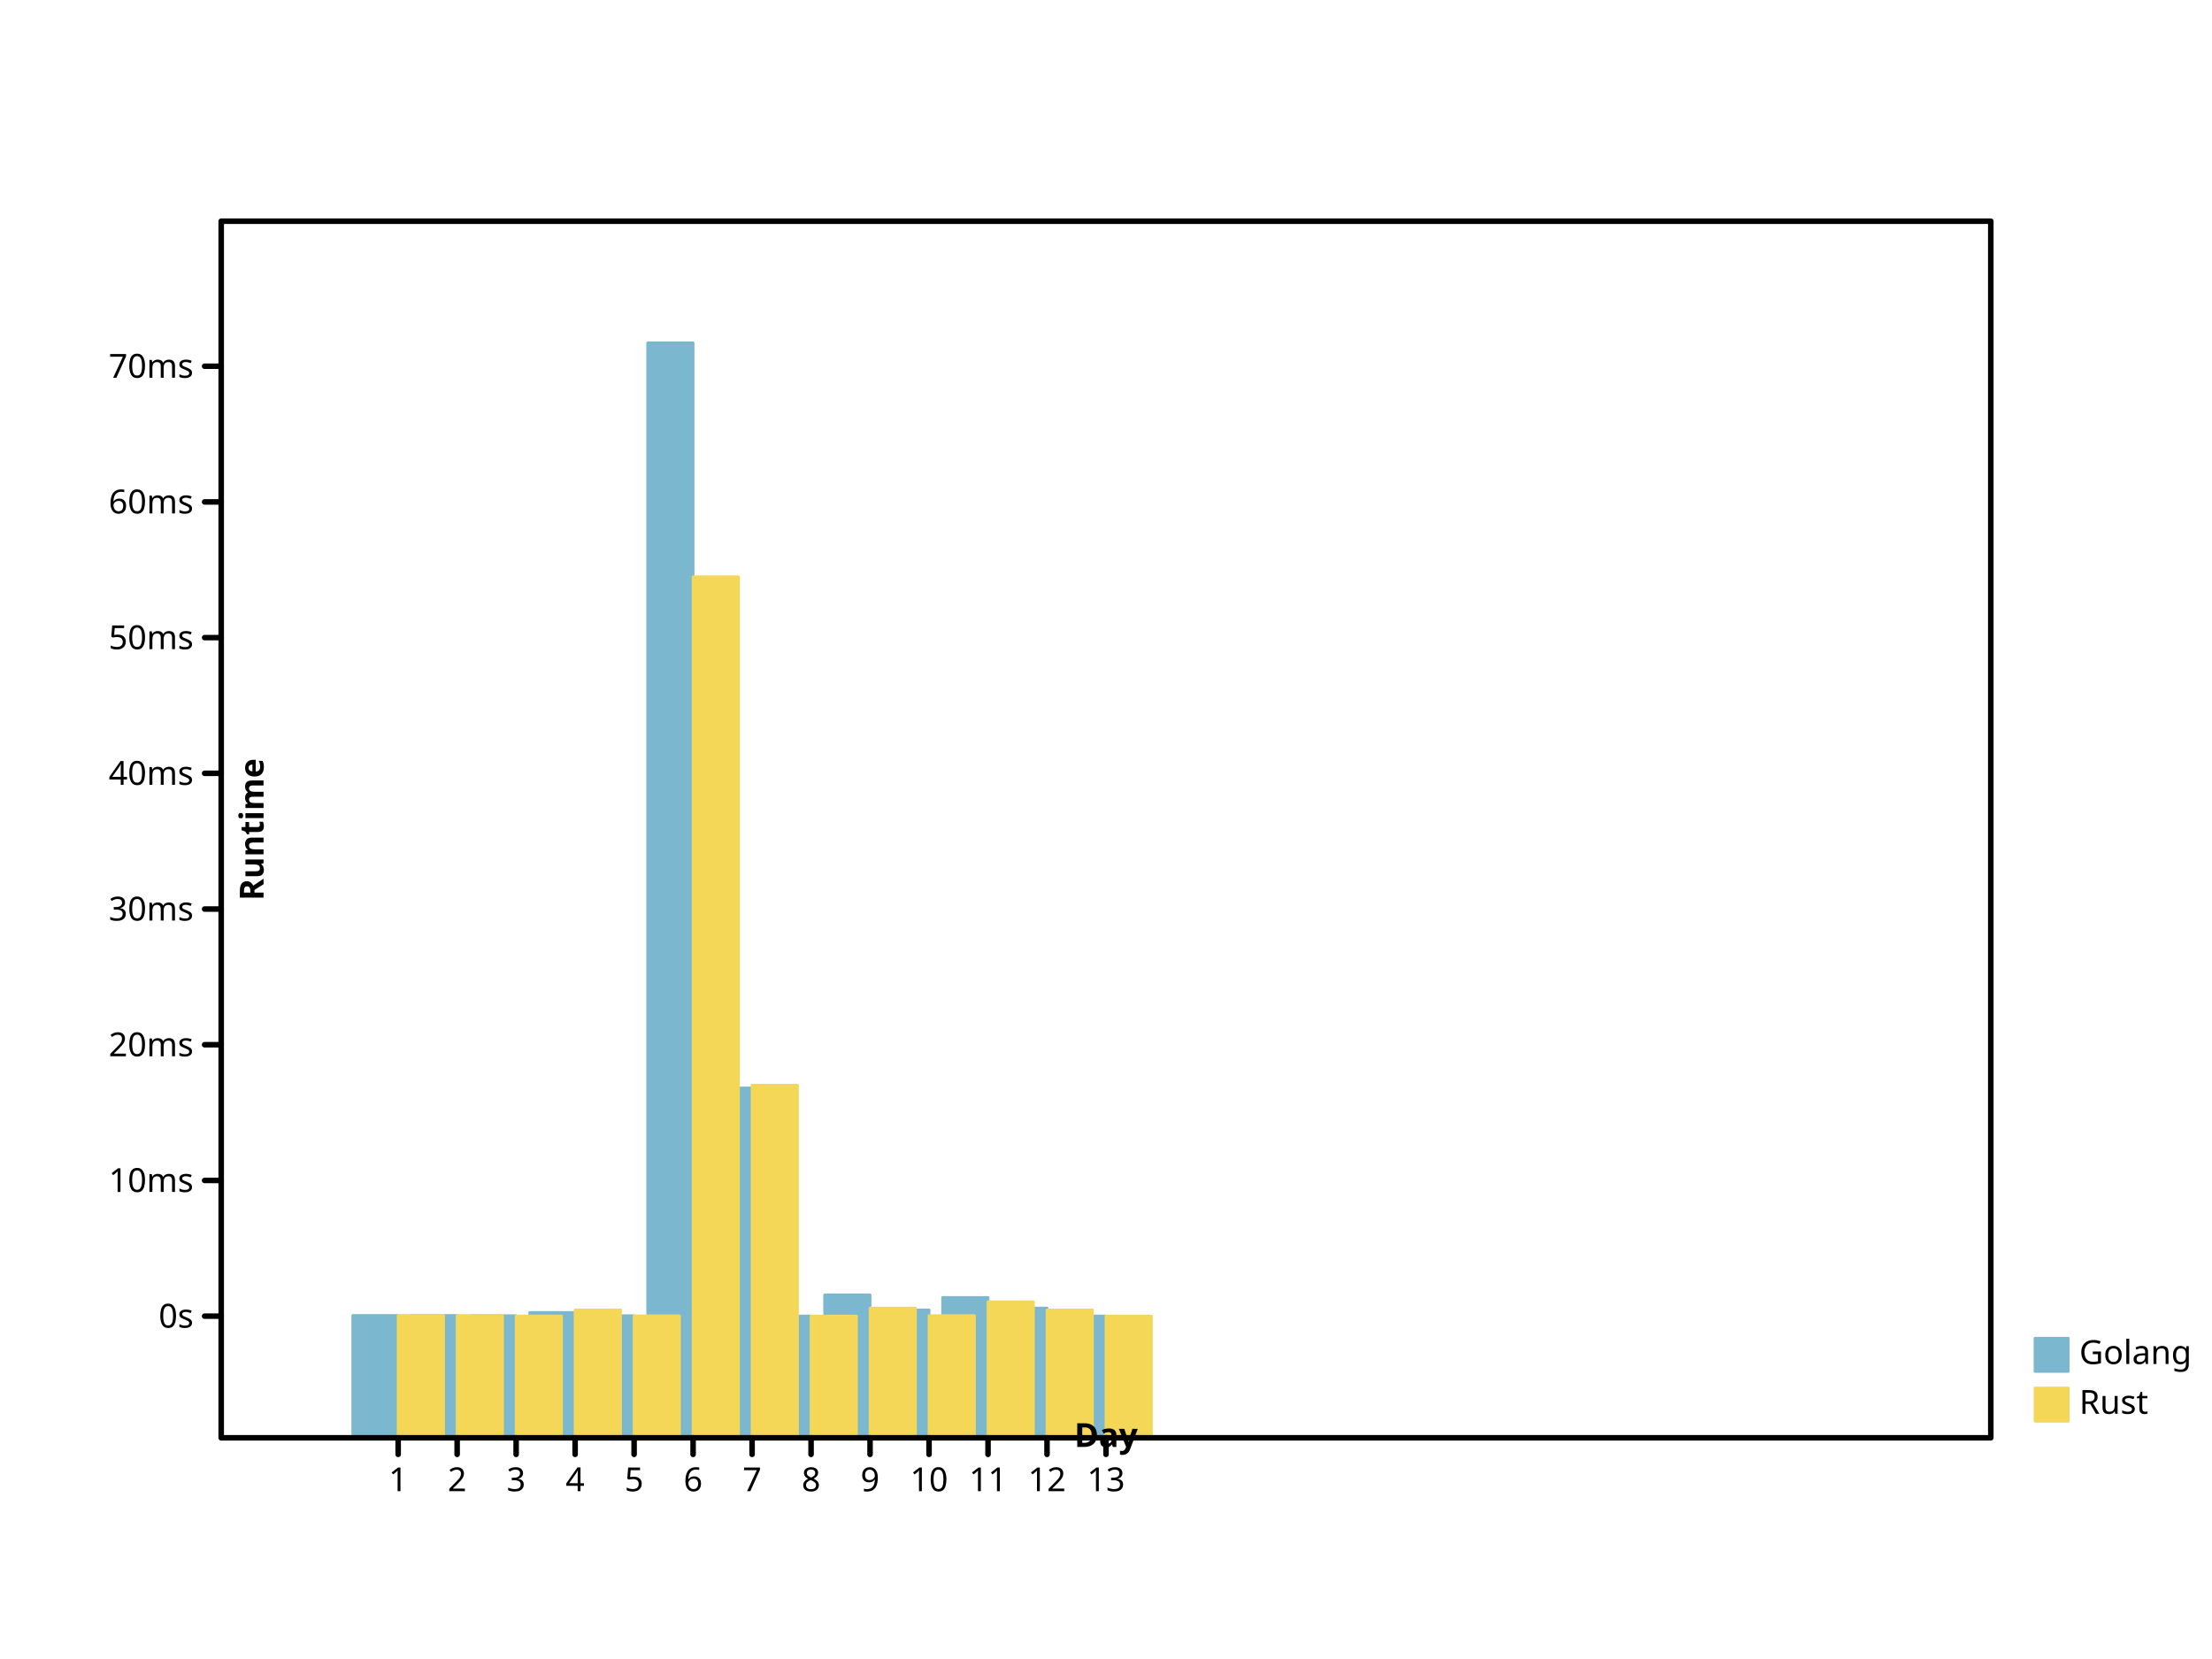
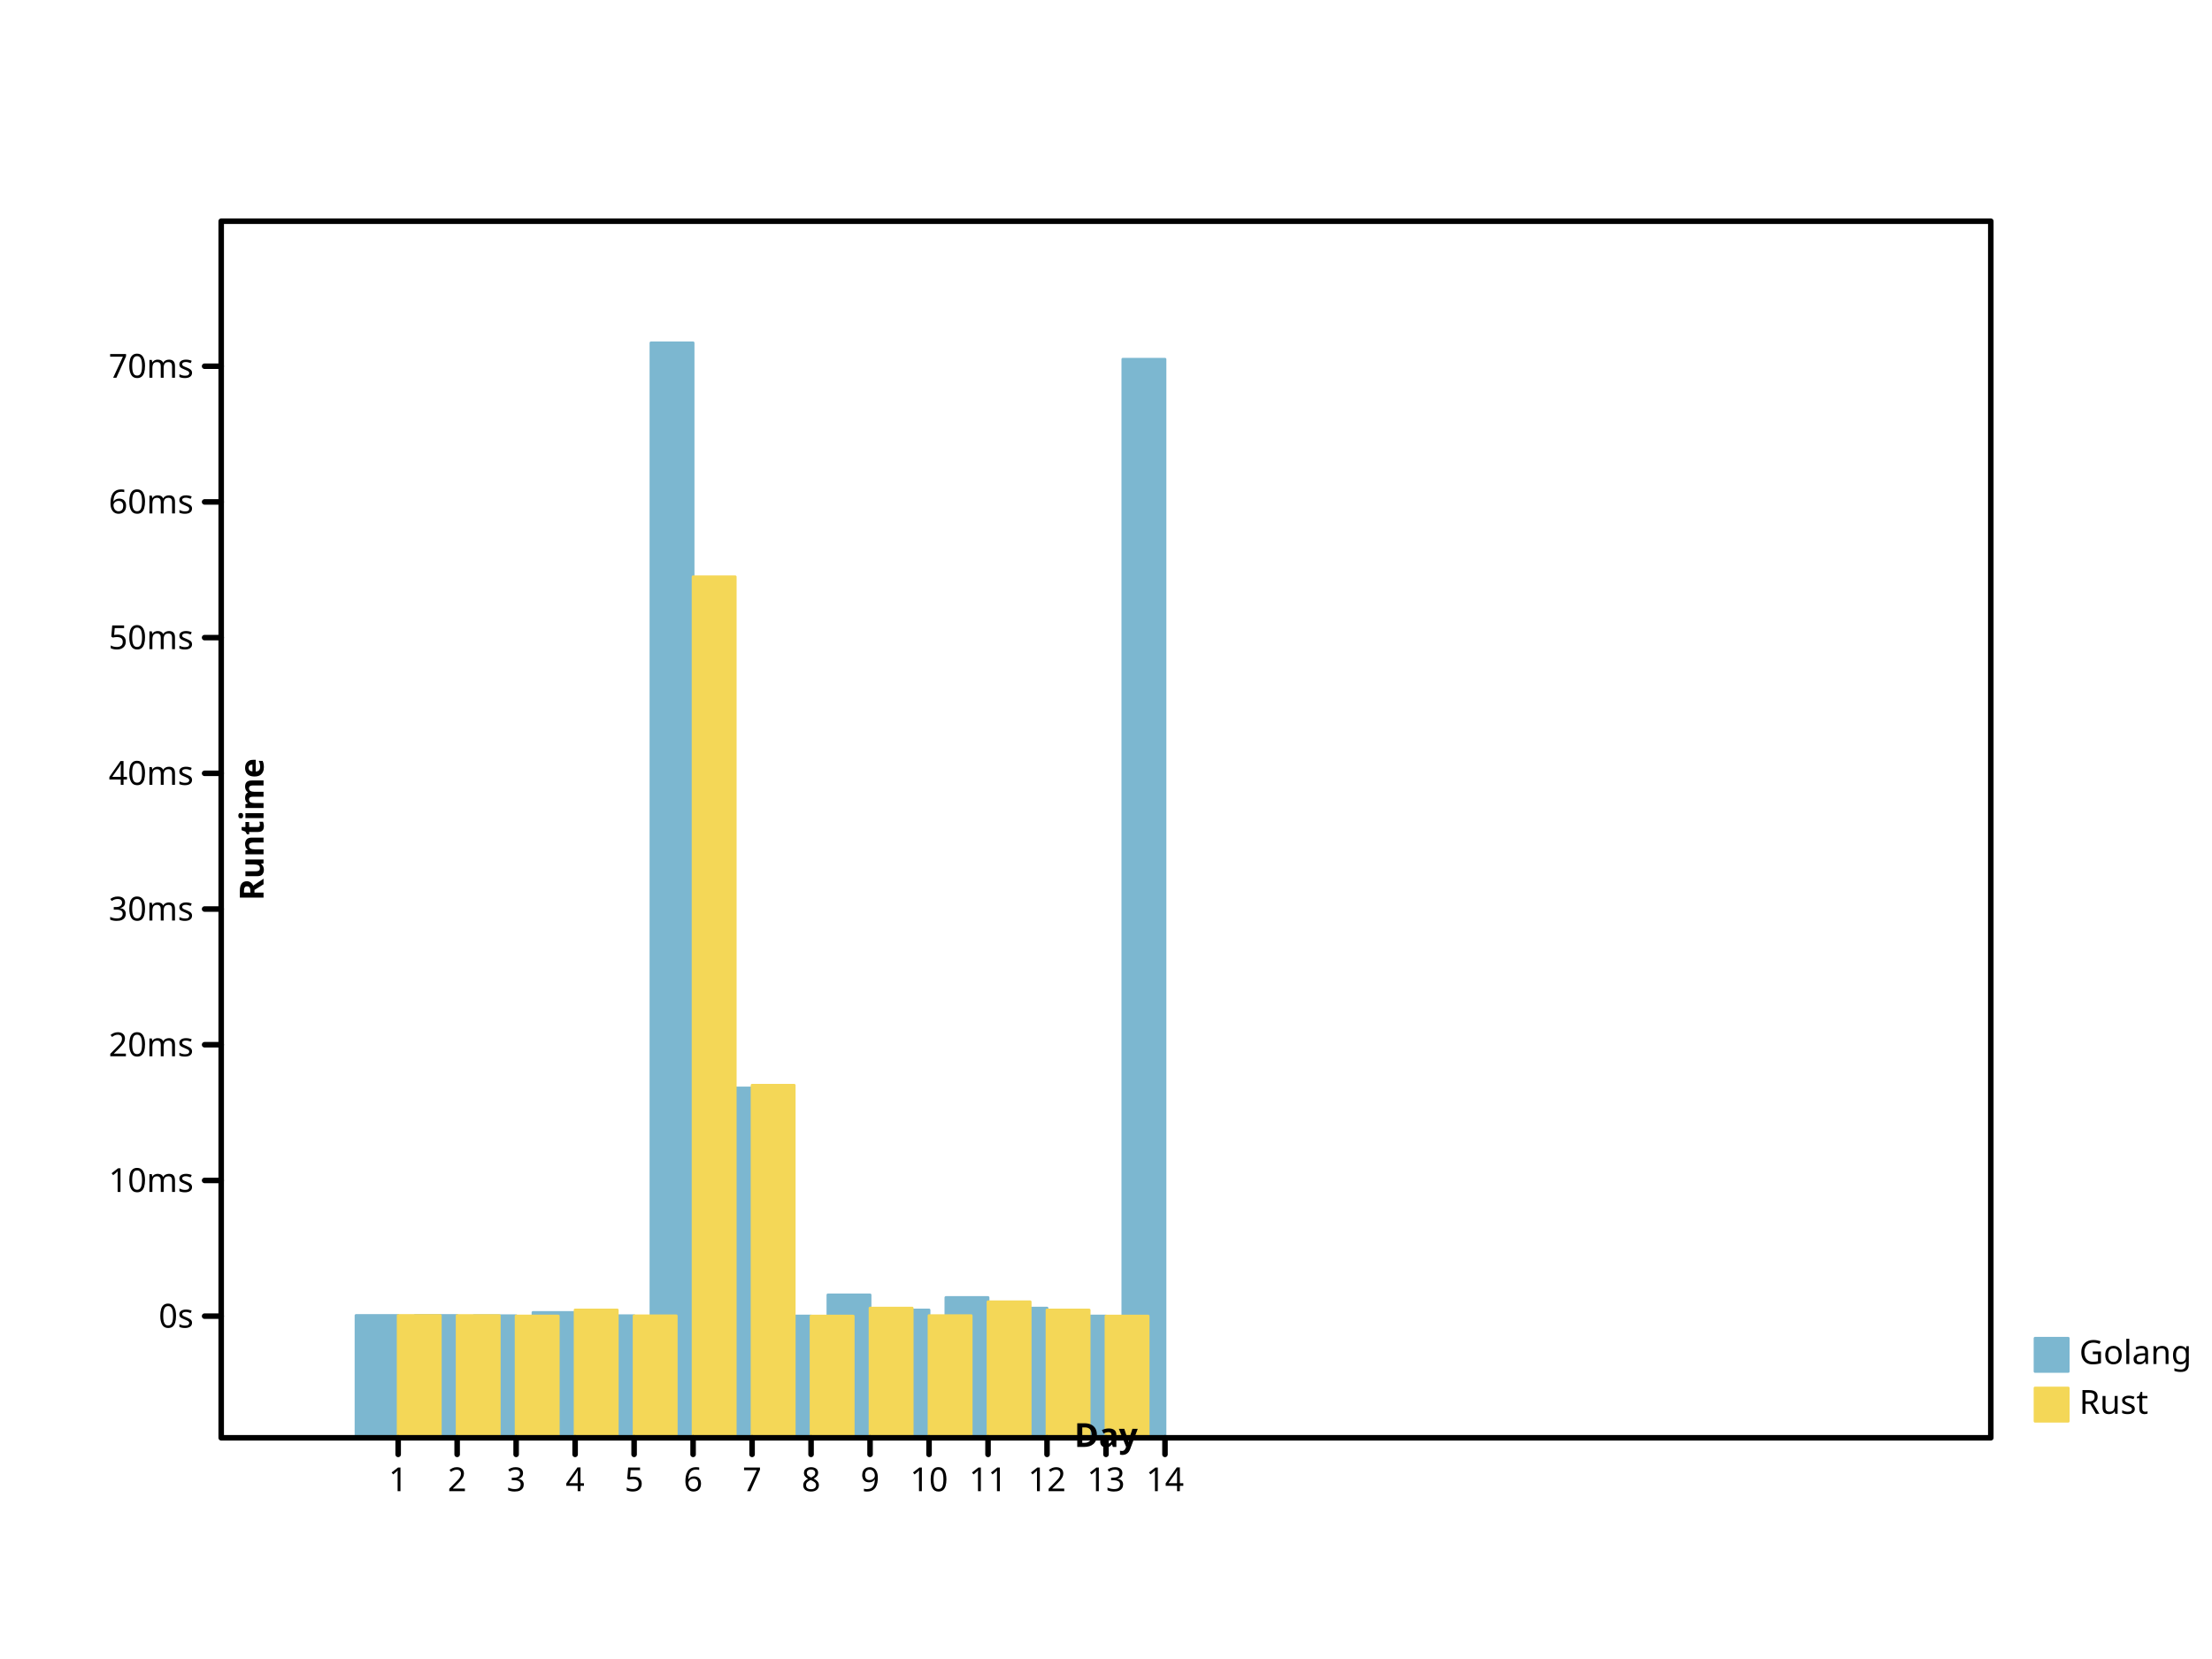
- <svg xmlns="http://www.w3.org/2000/svg" preserveAspectRatio="xMidYMid meet" width="800" height="600" viewbox="0 0 800 600">
+ <svg xmlns="http://www.w3.org/2000/svg" viewbox="0 0 800 600" preserveAspectRatio="xMidYMid meet" width="800" height="600">
  <defs>
-     <marker markerWidth="2%" markerHeight="2%" id="circle" viewBox="0 0 10 10 " refX="5" refY="5" markerUnits="userSpaceOnUse">
-       <circle cy="5" r="3" fill="none" stroke="black" cx="5" />
+     <marker viewBox="0 0 10 10 " refX="5" refY="5" markerUnits="userSpaceOnUse" markerWidth="2%" markerHeight="2%" id="circle">
+       <circle stroke="black" cx="5" cy="5" r="3" fill="none" />
    </marker>
    <marker refX="5" refY="5" markerUnits="userSpaceOnUse" markerWidth="2%" markerHeight="2%" id="filled-circle" viewBox="0 0 10 10 ">
-       <circle cx="5" cy="5" r="3" fill="black" stroke="none" />
+       <circle stroke="none" cx="5" cy="5" r="3" fill="black" />
    </marker>
-     <marker markerHeight="2%" id="square" viewBox="0 0 10 10 " refX="5" refY="5" markerUnits="userSpaceOnUse" markerWidth="2%">
-       <rect x="2" y="2" width="6" height="6" fill="none" stroke="black" />
+     <marker id="square" viewBox="0 0 10 10 " refX="5" refY="5" markerUnits="userSpaceOnUse" markerWidth="2%" markerHeight="2%">
+       <rect height="6" fill="none" stroke="black" x="2" y="2" width="6" />
    </marker>
-     <marker markerWidth="2%" markerHeight="2%" id="filled-square" viewBox="0 0 10 10 " refX="5" refY="5" markerUnits="userSpaceOnUse">
+     <marker viewBox="0 0 10 10 " refX="5" refY="5" markerUnits="userSpaceOnUse" markerWidth="2%" markerHeight="2%" id="filled-square">
      <rect fill="black" stroke="none" x="2" y="2" width="6" height="6" />
    </marker>
  </defs>
-   <g stroke-linejoin="round" transform="translate(80 520 )scale(1 -1 )" fill="hsl(198, 47%, 65%)" stroke="hsl(198, 47%, 65%)" stroke-width="1px" stroke-linecap="round">
-     <rect height="4.423525e+01" vector-effect="non-scaling-stroke" x="4.758974e+01" y="0" width="1.641026e+01" />
-     <rect vector-effect="non-scaling-stroke" x="6.892308e+01" y="0" width="1.641026e+01" height="4.423326e+01" />
-     <rect width="1.641026e+01" height="4.414482e+01" vector-effect="non-scaling-stroke" x="9.025641e+01" y="0" />
-     <rect y="0" width="1.641026e+01" height="4.533401e+01" vector-effect="non-scaling-stroke" x="1.115897e+02" />
-     <rect y="0" width="1.641026e+01" height="4.414970e+01" vector-effect="non-scaling-stroke" x="1.329231e+02" />
-     <rect x="1.542564e+02" y="0" width="1.641026e+01" height="396" vector-effect="non-scaling-stroke" />
-     <rect x="1.755897e+02" y="0" width="1.641026e+01" height="1.265206e+02" vector-effect="non-scaling-stroke" />
-     <rect width="1.641026e+01" height="4.403414e+01" vector-effect="non-scaling-stroke" x="1.969231e+02" y="0" />
-     <rect height="5.167989e+01" vector-effect="non-scaling-stroke" x="2.182564e+02" y="0" width="1.641026e+01" />
-     <rect height="4.622438e+01" vector-effect="non-scaling-stroke" x="2.395897e+02" y="0" width="1.641026e+01" />
-     <rect y="0" width="1.641026e+01" height="5.073232e+01" vector-effect="non-scaling-stroke" x="2.609231e+02" />
-     <rect vector-effect="non-scaling-stroke" x="2.822564e+02" y="0" width="1.641026e+01" height="4.690133e+01" />
-     <rect height="4.403436e+01" vector-effect="non-scaling-stroke" x="3.035897e+02" y="0" width="1.641026e+01" />
+   <g stroke-width="1px" stroke-linecap="round" stroke-linejoin="round" transform="translate(80 520 )scale(1 -1 )" fill="hsl(198, 47%, 65%)" stroke="hsl(198, 47%, 65%)">
+     <rect vector-effect="non-scaling-stroke" x="4.876190e+01" y="0" width="1.523810e+01" height="4.423525e+01" />
+     <rect vector-effect="non-scaling-stroke" x="7.009524e+01" y="0" width="1.523810e+01" height="4.423326e+01" />
+     <rect vector-effect="non-scaling-stroke" x="9.142857e+01" y="0" width="1.523810e+01" height="4.414482e+01" />
+     <rect height="4.533401e+01" vector-effect="non-scaling-stroke" x="1.127619e+02" y="0" width="1.523810e+01" />
+     <rect vector-effect="non-scaling-stroke" x="1.340952e+02" y="0" width="1.523810e+01" height="4.414970e+01" />
+     <rect x="1.554286e+02" y="0" width="1.523810e+01" height="396" vector-effect="non-scaling-stroke" />
+     <rect vector-effect="non-scaling-stroke" x="1.767619e+02" y="0" width="1.523810e+01" height="1.265206e+02" />
+     <rect vector-effect="non-scaling-stroke" x="1.980952e+02" y="0" width="1.523810e+01" height="4.403414e+01" />
+     <rect vector-effect="non-scaling-stroke" x="2.194286e+02" y="0" width="1.523810e+01" height="5.167989e+01" />
+     <rect width="1.523810e+01" height="4.622438e+01" vector-effect="non-scaling-stroke" x="2.407619e+02" y="0" />
+     <rect vector-effect="non-scaling-stroke" x="2.620952e+02" y="0" width="1.523810e+01" height="5.073232e+01" />
+     <rect vector-effect="non-scaling-stroke" x="2.834286e+02" y="0" width="1.523810e+01" height="4.690133e+01" />
+     <rect vector-effect="non-scaling-stroke" x="3.047619e+02" y="0" width="1.523810e+01" height="4.403436e+01" />
+     <rect vector-effect="non-scaling-stroke" x="3.260952e+02" y="0" width="1.523810e+01" height="3.900794e+02" />
  </g>
-   <g stroke-linejoin="round" transform="translate(80 520 )scale(1 -1 )" fill="hsl(49, 88%, 65%)" stroke="hsl(49, 88%, 65%)" stroke-width="1px" stroke-linecap="round">
-     <rect vector-effect="non-scaling-stroke" x="64" y="0" width="1.641026e+01" height="4.422948e+01" />
-     <rect vector-effect="non-scaling-stroke" x="8.533333e+01" y="0" width="1.641026e+01" height="4.421116e+01" />
-     <rect vector-effect="non-scaling-stroke" x="1.066667e+02" y="0" width="1.641026e+01" height="4.404346e+01" />
-     <rect x="128" y="0" width="1.641026e+01" height="4.622662e+01" vector-effect="non-scaling-stroke" />
-     <rect x="1.493333e+02" y="0" width="1.641026e+01" height="4.410670e+01" vector-effect="non-scaling-stroke" />
-     <rect height="3.114004e+02" vector-effect="non-scaling-stroke" x="1.706667e+02" y="0" width="1.641026e+01" />
-     <rect vector-effect="non-scaling-stroke" x="192" y="0" width="1.641026e+01" height="1.275011e+02" />
-     <rect vector-effect="non-scaling-stroke" x="2.133333e+02" y="0" width="1.641026e+01" height="4.401625e+01" />
-     <rect vector-effect="non-scaling-stroke" x="2.346667e+02" y="0" width="1.641026e+01" height="4.690768e+01" />
-     <rect width="1.641026e+01" height="4.418291e+01" vector-effect="non-scaling-stroke" x="256" y="0" />
-     <rect vector-effect="non-scaling-stroke" x="2.773333e+02" y="0" width="1.641026e+01" height="4.918509e+01" />
-     <rect vector-effect="non-scaling-stroke" x="2.986667e+02" y="0" width="1.641026e+01" height="4.621178e+01" />
-     <rect vector-effect="non-scaling-stroke" x="320" y="0" width="1.641026e+01" height="4.402768e+01" />
+   <g fill="hsl(49, 88%, 65%)" stroke="hsl(49, 88%, 65%)" stroke-width="1px" stroke-linecap="round" stroke-linejoin="round" transform="translate(80 520 )scale(1 -1 )">
+     <rect x="64" y="0" width="1.523810e+01" height="4.422948e+01" vector-effect="non-scaling-stroke" />
+     <rect height="4.421116e+01" vector-effect="non-scaling-stroke" x="8.533333e+01" y="0" width="1.523810e+01" />
+     <rect vector-effect="non-scaling-stroke" x="1.066667e+02" y="0" width="1.523810e+01" height="4.404346e+01" />
+     <rect width="1.523810e+01" height="4.622662e+01" vector-effect="non-scaling-stroke" x="128" y="0" />
+     <rect y="0" width="1.523810e+01" height="4.410670e+01" vector-effect="non-scaling-stroke" x="1.493333e+02" />
+     <rect y="0" width="1.523810e+01" height="3.114004e+02" vector-effect="non-scaling-stroke" x="1.706667e+02" />
+     <rect y="0" width="1.523810e+01" height="1.275011e+02" vector-effect="non-scaling-stroke" x="192" />
+     <rect x="2.133333e+02" y="0" width="1.523810e+01" height="4.401625e+01" vector-effect="non-scaling-stroke" />
+     <rect y="0" width="1.523810e+01" height="4.690768e+01" vector-effect="non-scaling-stroke" x="2.346667e+02" />
+     <rect width="1.523810e+01" height="4.418291e+01" vector-effect="non-scaling-stroke" x="2.560000e+02" y="0" />
+     <rect vector-effect="non-scaling-stroke" x="2.773333e+02" y="0" width="1.523810e+01" height="4.918509e+01" />
+     <rect vector-effect="non-scaling-stroke" x="2.986667e+02" y="0" width="1.523810e+01" height="4.621178e+01" />
+     <rect height="4.402768e+01" vector-effect="non-scaling-stroke" x="320" y="0" width="1.523810e+01" />
  </g>
-   <g font-weight="normal" fill="hsl(198, 47%, 65%)" stroke="hsl(198, 47%, 65%)" stroke-linecap="round" font-family="sans-serif" font-size="12px" stroke-width="1px" font-style="normal" text-anchor="start" dominant-baseline="hanging" stroke-linejoin="round">
-     <rect y="484" width="12" height="12" vector-effect="non-scaling-stroke" x="736" />
+   <g font-family="sans-serif" font-size="12px" font-weight="normal" stroke-width="1px" stroke-linejoin="round" text-anchor="start" dominant-baseline="hanging" stroke="hsl(198, 47%, 65%)" stroke-linecap="round" font-style="normal" fill="hsl(198, 47%, 65%)">
+     <rect vector-effect="non-scaling-stroke" x="736" y="484" width="12" height="12" />
    <g fill="black" stroke="black">
-       <text x="752" y="484" dominant-baseline="hanging" stroke="none" vector-effect="non-scaling-stroke">Golang</text>
+       <text y="484" dominant-baseline="hanging" stroke="none" vector-effect="non-scaling-stroke" x="752">Golang</text>
    </g>
-     <g stroke-width="1px" font-style="normal" font-family="sans-serif" font-size="12px" font-weight="normal" stroke="hsl(49, 88%, 65%)" stroke-linecap="round" text-anchor="start" dominant-baseline="hanging" fill="hsl(49, 88%, 65%)" stroke-linejoin="round">
+     <g font-style="normal" stroke="hsl(49, 88%, 65%)" font-family="sans-serif" text-anchor="start" font-size="12px" dominant-baseline="hanging" fill="hsl(49, 88%, 65%)" stroke-linecap="round" font-weight="normal" stroke-width="1px" stroke-linejoin="round">
      <rect vector-effect="non-scaling-stroke" x="736" y="502" width="12" height="12" />
-       <g stroke="black" fill="black">
-         <text y="502" dominant-baseline="hanging" stroke="none" vector-effect="non-scaling-stroke" x="752">Rust</text>
-         <g stroke-linecap="round" stroke-linejoin="round" font-style="normal" font-size="12px" fill="none" text-anchor="start" stroke-width="2px" font-weight="normal" font-family="sans-serif" dominant-baseline="hanging">
-           <rect vector-effect="non-scaling-stroke" x="80" y="80" width="640" height="440" />
+       <g fill="black" stroke="black">
+         <text stroke="none" vector-effect="non-scaling-stroke" x="752" y="502" dominant-baseline="hanging">Rust</text>
+         <g text-anchor="start" font-weight="normal" dominant-baseline="hanging" stroke-width="2px" font-family="sans-serif" stroke-linecap="round" font-style="normal" font-size="12px" stroke-linejoin="round" fill="none">
+           <rect width="640" height="440" vector-effect="non-scaling-stroke" x="80" y="80" />
        </g>
-         <g font-style="normal" dominant-baseline="hanging" transform="translate(80 520 )scale(1 -1 )" fill="none" stroke="black" font-size="12px" stroke-linejoin="round" text-anchor="start" stroke-linecap="round" font-family="sans-serif" font-weight="normal" stroke-width="2px">
-           <path vector-effect="non-scaling-stroke" d="M64,0 L64,-6 M8.533333e+01,0 L8.533333e+01,-6 M1.066667e+02,0 L1.066667e+02,-6 M128,0 L128,-6 M1.493333e+02,0 L1.493333e+02,-6 M1.706667e+02,0 L1.706667e+02,-6 M192,0 L192,-6 M2.133333e+02,0 L2.133333e+02,-6 M2.346667e+02,0 L2.346667e+02,-6 M256,0 L256,-6 M2.773333e+02,0 L2.773333e+02,-6 M2.986667e+02,0 L2.986667e+02,-6 M320,0 L320,-6 " />
+         <g dominant-baseline="hanging" stroke="black" stroke-linecap="round" font-style="normal" stroke-linejoin="round" font-family="sans-serif" fill="none" font-weight="normal" font-size="12px" text-anchor="start" transform="translate(80 520 )scale(1 -1 )" stroke-width="2px">
+           <path d="M64,0 L64,-6 M8.533333e+01,0 L8.533333e+01,-6 M1.066667e+02,0 L1.066667e+02,-6 M128,0 L128,-6 M1.493333e+02,0 L1.493333e+02,-6 M1.706667e+02,0 L1.706667e+02,-6 M192,0 L192,-6 M2.133333e+02,0 L2.133333e+02,-6 M2.346667e+02,0 L2.346667e+02,-6 M256,0 L256,-6 M2.773333e+02,0 L2.773333e+02,-6 M2.986667e+02,0 L2.986667e+02,-6 M320,0 L320,-6 M3.413333e+02,0 L3.413333e+02,-6 " vector-effect="non-scaling-stroke" />
        </g>
-         <g text-anchor="middle" transform="translate(80 520 )scale(1 1 )" fill="black" stroke="black" stroke-linecap="round" font-size="12px" stroke-width="2px" stroke-linejoin="round" font-style="normal" font-family="sans-serif" font-weight="normal" dominant-baseline="hanging">
-           <text vector-effect="non-scaling-stroke" x="64" y="10" dominant-baseline="hanging" stroke="none">1</text>
-           <text stroke="none" vector-effect="non-scaling-stroke" x="8.533333e+01" y="10" dominant-baseline="hanging">2</text>
-           <text x="1.066667e+02" y="10" dominant-baseline="hanging" stroke="none" vector-effect="non-scaling-stroke">3</text>
-           <text vector-effect="non-scaling-stroke" x="128" y="10" dominant-baseline="hanging" stroke="none">4</text>
-           <text y="10" dominant-baseline="hanging" stroke="none" vector-effect="non-scaling-stroke" x="1.493333e+02">5</text>
-           <text dominant-baseline="hanging" stroke="none" vector-effect="non-scaling-stroke" x="1.706667e+02" y="10">6</text>
-           <text vector-effect="non-scaling-stroke" x="192" y="10" dominant-baseline="hanging" stroke="none">7</text>
-           <text dominant-baseline="hanging" stroke="none" vector-effect="non-scaling-stroke" x="2.133333e+02" y="10">8</text>
-           <text stroke="none" vector-effect="non-scaling-stroke" x="2.346667e+02" y="10" dominant-baseline="hanging">9</text>
-           <text stroke="none" vector-effect="non-scaling-stroke" x="256" y="10" dominant-baseline="hanging">10</text>
-           <text x="2.773333e+02" y="10" dominant-baseline="hanging" stroke="none" vector-effect="non-scaling-stroke">11</text>
-           <text stroke="none" vector-effect="non-scaling-stroke" x="2.986667e+02" y="10" dominant-baseline="hanging">12</text>
-           <text dominant-baseline="hanging" stroke="none" vector-effect="non-scaling-stroke" x="320" y="10">13</text>
+         <g stroke="black" stroke-linejoin="round" fill="black" stroke-linecap="round" font-style="normal" font-size="12px" text-anchor="middle" font-weight="normal" dominant-baseline="hanging" transform="translate(80 520 )scale(1 1 )" stroke-width="2px" font-family="sans-serif">
+           <text y="10" dominant-baseline="hanging" stroke="none" vector-effect="non-scaling-stroke" x="64">1</text>
+           <text x="8.533333e+01" y="10" dominant-baseline="hanging" stroke="none" vector-effect="non-scaling-stroke">2</text>
+           <text y="10" dominant-baseline="hanging" stroke="none" vector-effect="non-scaling-stroke" x="1.066667e+02">3</text>
+           <text dominant-baseline="hanging" stroke="none" vector-effect="non-scaling-stroke" x="128" y="10">4</text>
+           <text x="1.493333e+02" y="10" dominant-baseline="hanging" stroke="none" vector-effect="non-scaling-stroke">5</text>
+           <text stroke="none" vector-effect="non-scaling-stroke" x="1.706667e+02" y="10" dominant-baseline="hanging">6</text>
+           <text x="192" y="10" dominant-baseline="hanging" stroke="none" vector-effect="non-scaling-stroke">7</text>
+           <text stroke="none" vector-effect="non-scaling-stroke" x="2.133333e+02" y="10" dominant-baseline="hanging">8</text>
+           <text vector-effect="non-scaling-stroke" x="2.346667e+02" y="10" dominant-baseline="hanging" stroke="none">9</text>
+           <text x="256" y="10" dominant-baseline="hanging" stroke="none" vector-effect="non-scaling-stroke">10</text>
+           <text stroke="none" vector-effect="non-scaling-stroke" x="2.773333e+02" y="10" dominant-baseline="hanging">11</text>
+           <text x="2.986667e+02" y="10" dominant-baseline="hanging" stroke="none" vector-effect="non-scaling-stroke">12</text>
+           <text x="320" y="10" dominant-baseline="hanging" stroke="none" vector-effect="non-scaling-stroke">13</text>
+           <text vector-effect="non-scaling-stroke" x="3.413333e+02" y="10" dominant-baseline="hanging" stroke="none">14</text>
        </g>
-         <g dominant-baseline="baseline" fill="black" stroke-linecap="round" text-anchor="middle" stroke-width="2px" font-family="sans-serif" font-size="12px" stroke="black" stroke-linejoin="round" font-style="normal" font-weight="bold" transform="translate(80 520 )scale(1 1 )rotate(0 0 0 )">
-           <text dominant-baseline="baseline" stroke="none" vector-effect="non-scaling-stroke" x="320" y="-6">Day</text>
+         <g font-family="sans-serif" font-size="12px" fill="black" font-style="normal" font-weight="bold" text-anchor="middle" stroke-width="2px" stroke-linejoin="round" stroke-linecap="round" dominant-baseline="baseline" transform="translate(80 520 )scale(1 1 )rotate(0 0 0 )" stroke="black">
+           <text x="320" y="-6" dominant-baseline="baseline" stroke="none" vector-effect="non-scaling-stroke">Day</text>
        </g>
-         <g stroke-linejoin="round" stroke-width="2px" stroke="black" stroke-linecap="round" font-family="sans-serif" fill="black" font-style="normal" text-anchor="middle" font-size="12px" font-weight="bold" dominant-baseline="baseline" transform="translate(80 520 )scale(1 -1 )">
+         <g stroke="black" font-style="normal" stroke-width="2px" font-size="12px" text-anchor="middle" dominant-baseline="baseline" transform="translate(80 520 )scale(1 -1 )" stroke-linejoin="round" font-family="sans-serif" stroke-linecap="round" font-weight="bold" fill="black">
          <path vector-effect="non-scaling-stroke" d="M0,44 L-6,44 M0,9.307912e+01 L-6,9.307912e+01 M0,1.421582e+02 L-6,1.421582e+02 M0,1.912374e+02 L-6,1.912374e+02 M0,2.403165e+02 L-6,2.403165e+02 M0,2.893956e+02 L-6,2.893956e+02 M0,3.384747e+02 L-6,3.384747e+02 M0,3.875538e+02 L-6,3.875538e+02 " />
        </g>
-         <g stroke-linejoin="round" font-weight="normal" dominant-baseline="middle" fill="black" stroke-linecap="round" stroke-width="2px" text-anchor="end" font-size="12px" transform="translate(80 520 )scale(1 1 )" stroke="black" font-family="sans-serif" font-style="normal">
-           <text x="-10" y="-44" dominant-baseline="middle" stroke="none" vector-effect="non-scaling-stroke">0s</text>
-           <text vector-effect="non-scaling-stroke" x="-10" y="-9.307912e+01" dominant-baseline="middle" stroke="none">10ms</text>
+         <g text-anchor="end" dominant-baseline="middle" stroke-linecap="round" stroke="black" stroke-width="2px" font-family="sans-serif" stroke-linejoin="round" font-size="12px" fill="black" font-style="normal" font-weight="normal" transform="translate(80 520 )scale(1 1 )">
+           <text stroke="none" vector-effect="non-scaling-stroke" x="-10" y="-44" dominant-baseline="middle">0s</text>
+           <text stroke="none" vector-effect="non-scaling-stroke" x="-10" y="-9.307912e+01" dominant-baseline="middle">10ms</text>
          <text stroke="none" vector-effect="non-scaling-stroke" x="-10" y="-1.421582e+02" dominant-baseline="middle">20ms</text>
-           <text y="-1.912374e+02" dominant-baseline="middle" stroke="none" vector-effect="non-scaling-stroke" x="-10">30ms</text>
-           <text y="-2.403165e+02" dominant-baseline="middle" stroke="none" vector-effect="non-scaling-stroke" x="-10">40ms</text>
+           <text vector-effect="non-scaling-stroke" x="-10" y="-1.912374e+02" dominant-baseline="middle" stroke="none">30ms</text>
+           <text dominant-baseline="middle" stroke="none" vector-effect="non-scaling-stroke" x="-10" y="-2.403165e+02">40ms</text>
          <text vector-effect="non-scaling-stroke" x="-10" y="-2.893956e+02" dominant-baseline="middle" stroke="none">50ms</text>
-           <text stroke="none" vector-effect="non-scaling-stroke" x="-10" y="-3.384747e+02" dominant-baseline="middle">60ms</text>
-           <text y="-3.875538e+02" dominant-baseline="middle" stroke="none" vector-effect="non-scaling-stroke" x="-10">70ms</text>
+           <text vector-effect="non-scaling-stroke" x="-10" y="-3.384747e+02" dominant-baseline="middle" stroke="none">60ms</text>
+           <text stroke="none" vector-effect="non-scaling-stroke" x="-10" y="-3.875538e+02" dominant-baseline="middle">70ms</text>
        </g>
-         <g fill="black" font-style="normal" stroke-width="2px" stroke-linecap="round" font-size="12px" font-weight="bold" transform="translate(80 520 )scale(1 1 )rotate(-90 0 0 )" stroke-linejoin="round" text-anchor="middle" stroke="black" font-family="sans-serif" dominant-baseline="hanging">
-           <text dominant-baseline="hanging" stroke="none" vector-effect="non-scaling-stroke" x="220" y="6">Runtime</text>
+         <g stroke-linecap="round" font-weight="bold" dominant-baseline="hanging" transform="translate(80 520 )scale(1 1 )rotate(-90 0 0 )" stroke="black" stroke-width="2px" text-anchor="middle" fill="black" stroke-linejoin="round" font-family="sans-serif" font-size="12px" font-style="normal">
+           <text x="220" y="6" dominant-baseline="hanging" stroke="none" vector-effect="non-scaling-stroke">Runtime</text>
        </g>
      </g>
    </g>
  </g>
</svg>
